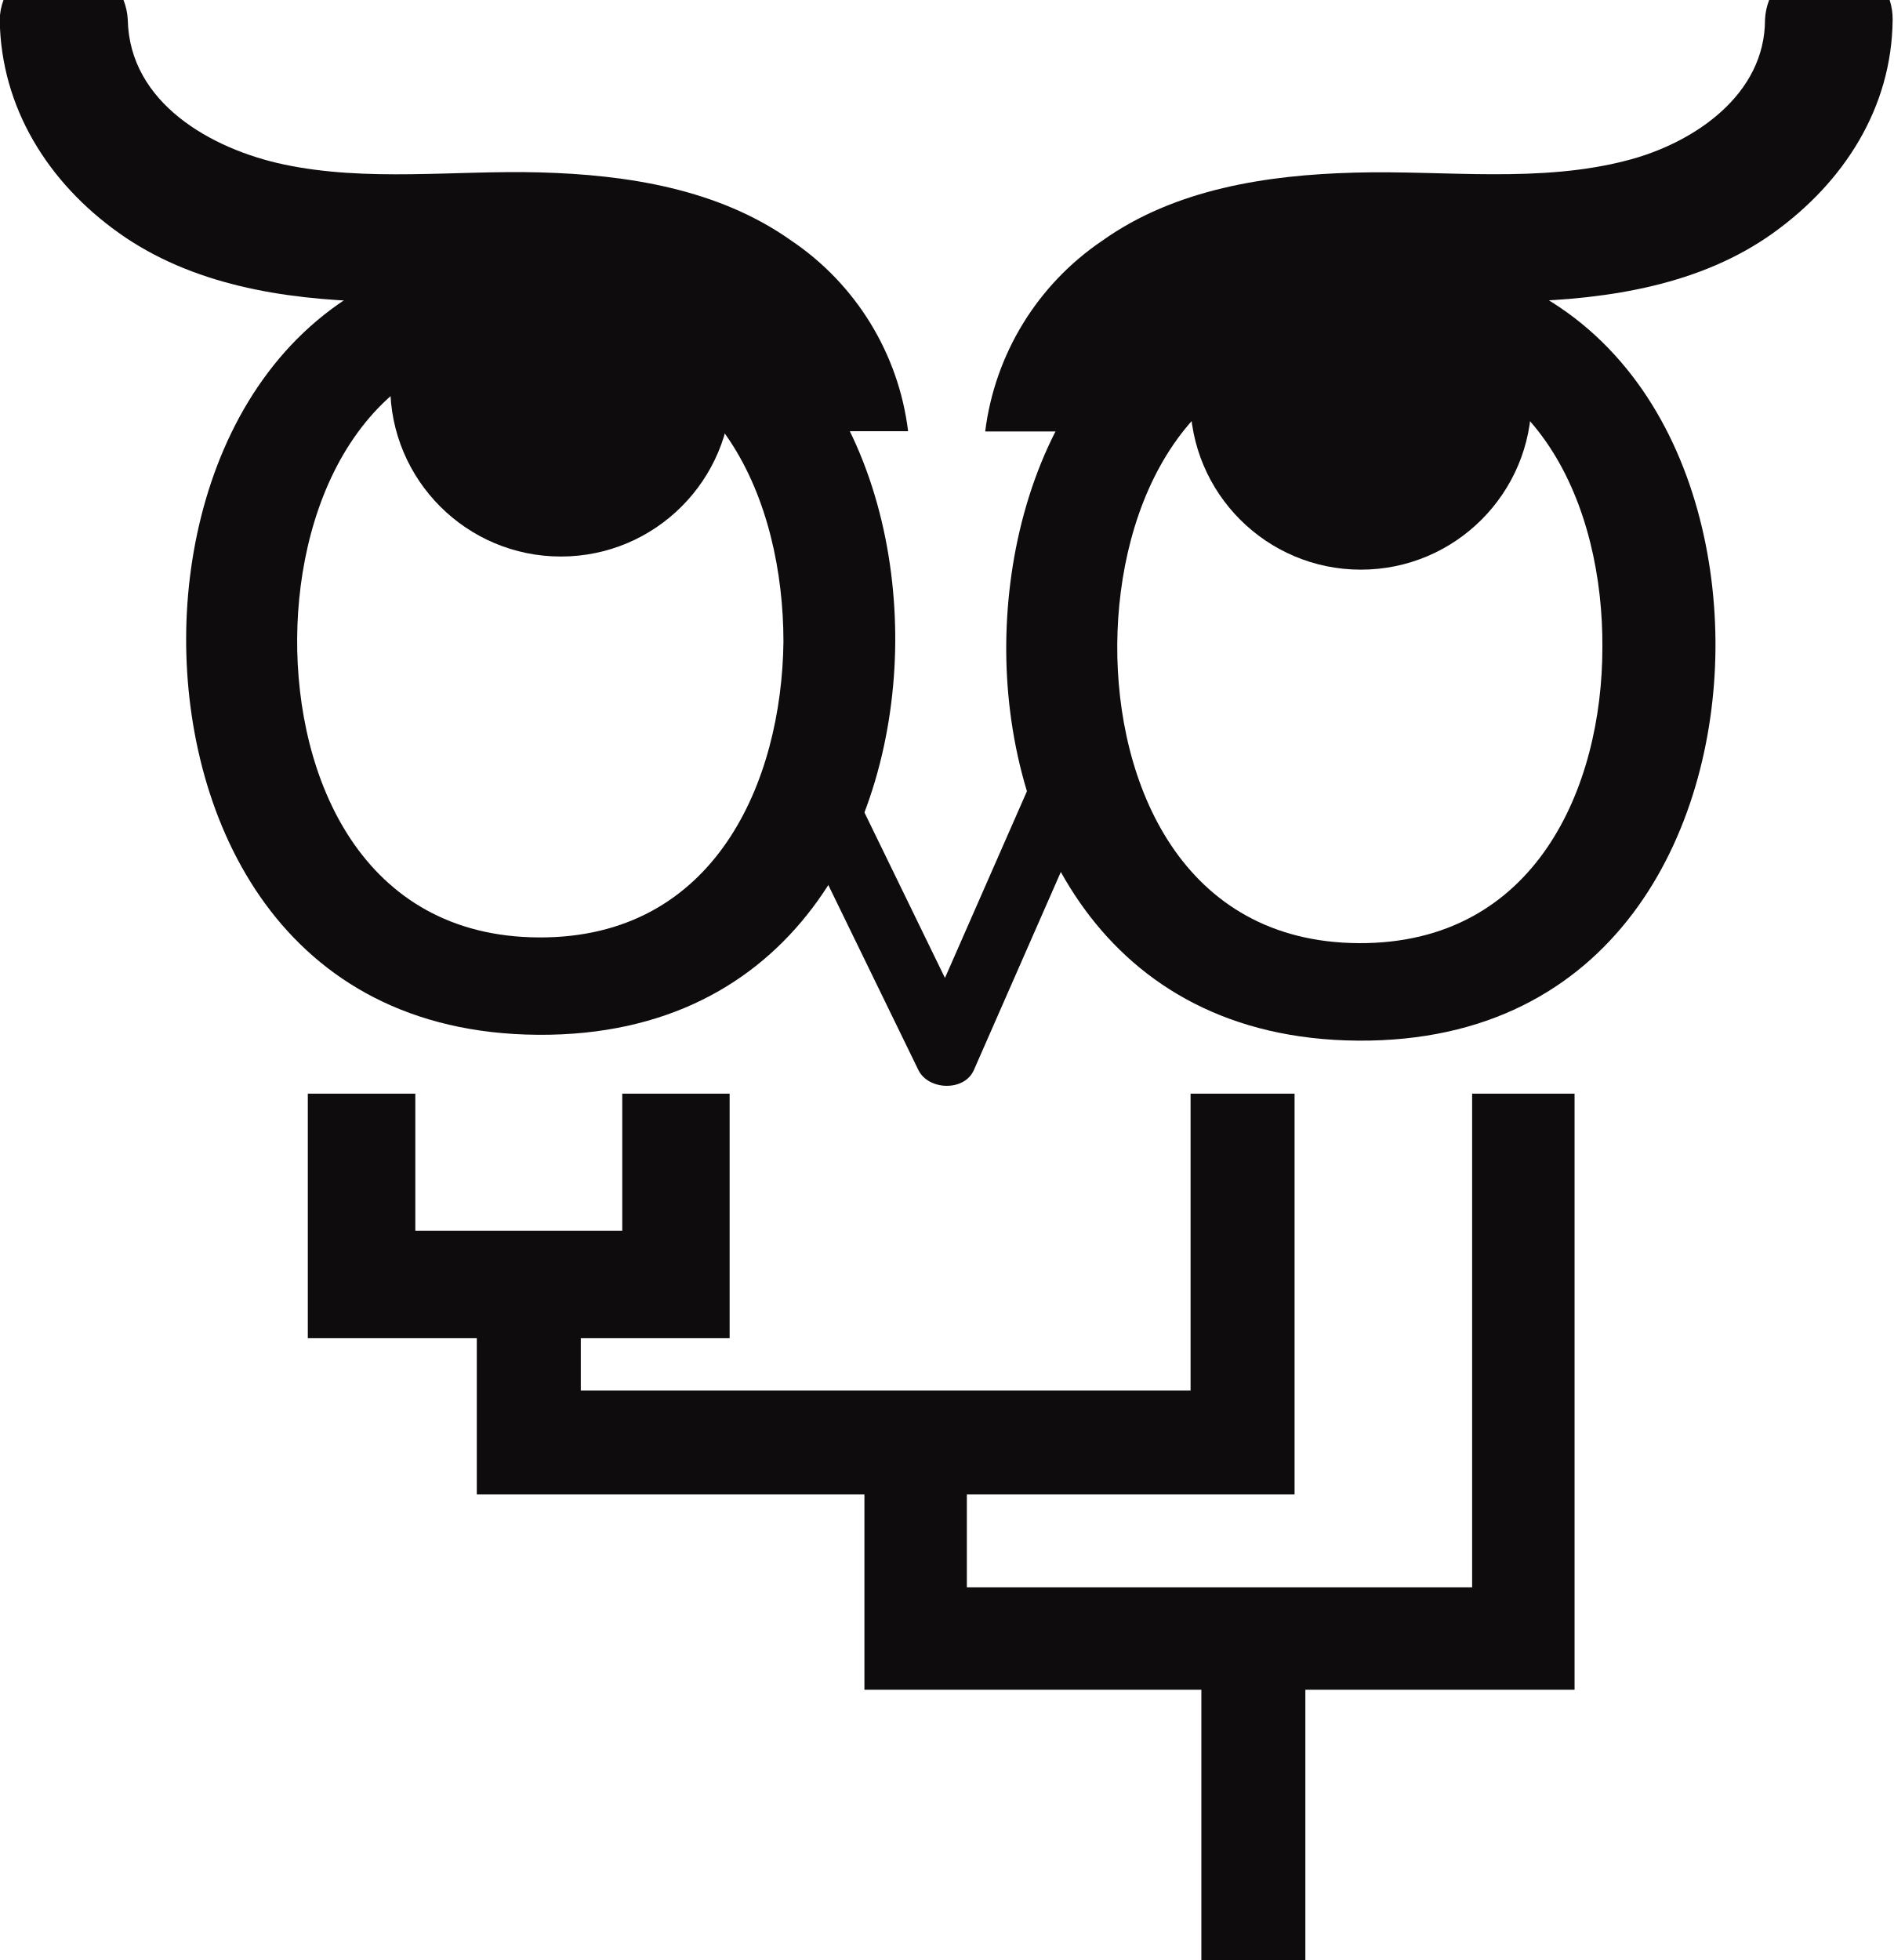
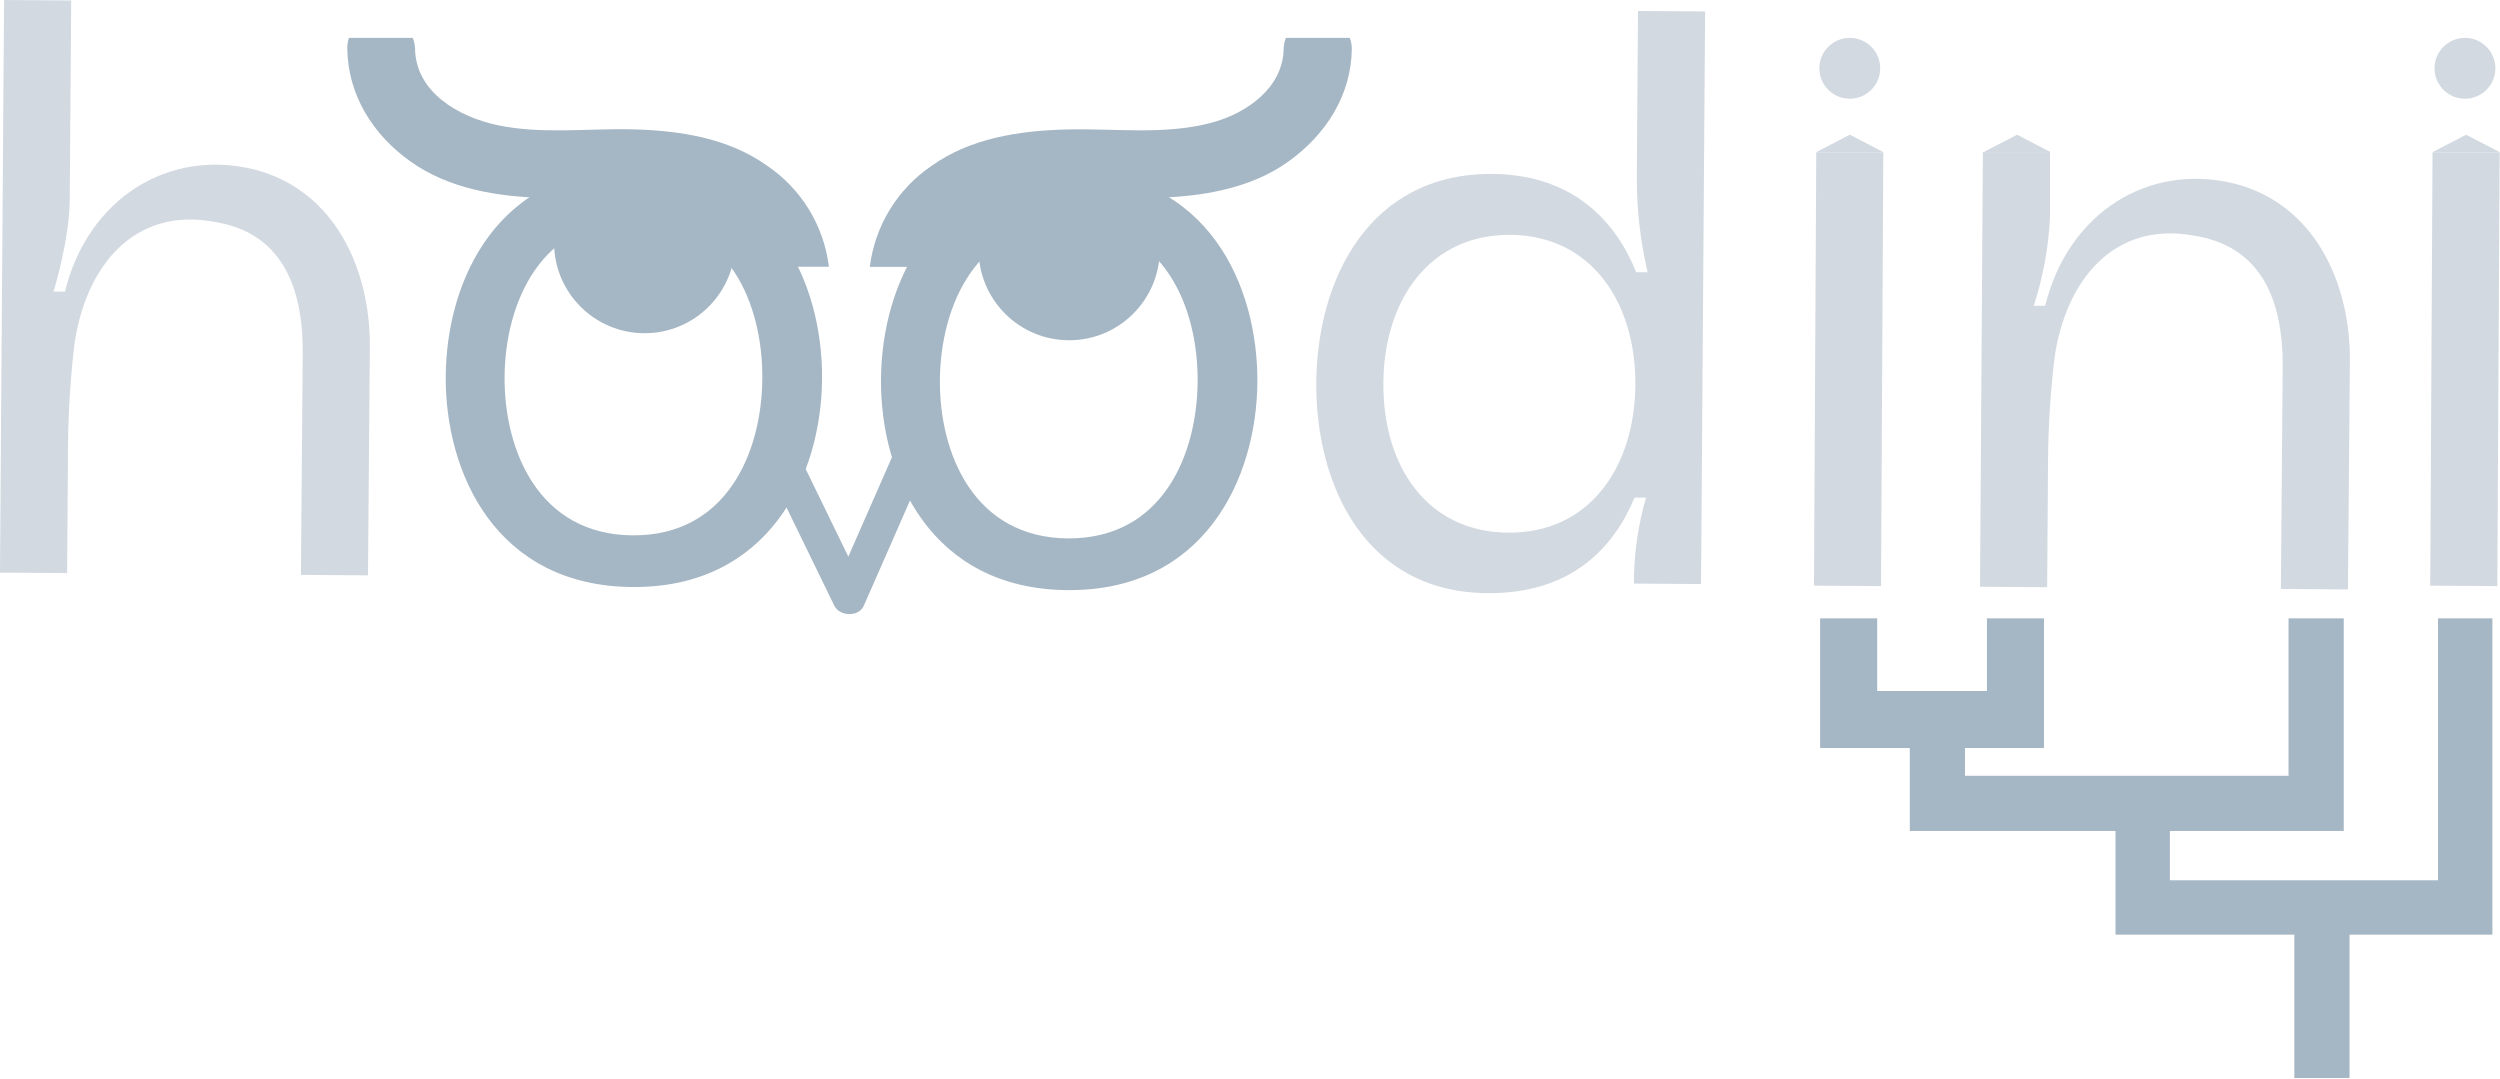
- <svg xmlns="http://www.w3.org/2000/svg" id="Layer_1" data-name="Layer 1" viewBox="0 0 145.66 150.77">
+ <svg xmlns="http://www.w3.org/2000/svg" id="Layer_1" data-name="Layer 1" viewBox="0 0 362.38 156.26">
  <defs>
-     <style>.cls-1{fill:#0f0c0d;}</style>
+     <style>.cls-1{fill:#a5b6c4;}.cls-2{fill:#d2d9e0;}</style>
  </defs>
-   <circle class="cls-1" cx="43.15" cy="29.68" r="13.13" />
-   <circle class="cls-1" cx="104.69" cy="30.69" r="13.13" />
-   <path class="cls-1" d="M81.6,64.76c-.1,14-7.68,30.31-27.49,30.17S27,78.37,27.05,64.38s7.56-30.31,27.49-30.17S81.7,50.77,81.6,64.76ZM73,64.7C73,54,68.13,41.78,54.49,41.68S35.66,53.76,35.59,64.44s4.93,22.92,18.57,23S72.87,75.38,73,64.7Z" transform="translate(-12.73 -15.33)" />
-   <path class="cls-1" d="M144.7,65.21c-.1,14-7.69,30.31-27.5,30.17S90,78.82,90.14,64.82s7.57-30.31,27.49-30.16S144.8,51.22,144.7,65.21ZM136,65.15c.08-10.67-4.82-22.93-18.46-23S98.76,54.21,98.68,64.88s4.94,22.93,18.58,23S136,75.82,136,65.15Z" transform="translate(-12.73 -15.33)" />
-   <path class="cls-1" d="M73.38,77.1l10,20.54c.77,1.57,3.54,1.67,4.27,0l9.22-21A2.54,2.54,0,0,0,96,73.28a2.49,2.49,0,0,0-3.38.89l-9.22,21h4.27l-10-20.55a2.5,2.5,0,0,0-3.38-.89,2.54,2.54,0,0,0-.89,3.39Z" transform="translate(-12.73 -15.33)" />
-   <polygon class="cls-1" points="121.13 84.13 113.25 84.13 113.25 122.1 74.38 122.1 74.38 114.96 99.59 114.96 99.59 84.13 91.59 84.13 91.59 106.96 44.68 106.96 44.68 102.94 56.13 102.94 56.13 84.13 47.87 84.13 47.87 94.67 31.95 94.67 31.95 84.13 23.68 84.13 23.68 102.94 36.68 102.94 36.68 114.96 66.5 114.96 66.5 129.98 92.42 129.98 92.42 150.77 100.42 150.77 100.42 129.98 121.13 129.98 121.13 84.13" />
-   <path class="cls-1" d="M72.72,48.5h9.87a20.71,20.71,0,0,0-9-14.67C68,29.87,61,28.77,54.22,28.59c-6.51-.17-13.24.75-19.66-.61-5.56-1.18-11.87-4.72-12-11.13a4.77,4.77,0,0,0-.33-1.52H13a4.52,4.52,0,0,0-.29,1.52c.09,6.76,3.73,12.53,9.15,16.39,5.61,4,12.64,5.11,19.37,5.29,6.51.18,13.24-.74,19.67.6C65.94,40.18,71.6,43.18,72.72,48.5Z" transform="translate(-12.73 -15.33)" />
-   <path class="cls-1" d="M158.1,15.33h-9.27a4.77,4.77,0,0,0-.32,1.52c0,5.72-5.36,9.4-10.39,10.76-6.88,1.86-14.19.8-21.22,1-6.71.18-13.8,1.26-19.38,5.24a20.82,20.82,0,0,0-9,14.67h10c1-4.69,5.59-7.81,10.06-9,6.89-1.84,14.2-.77,21.23-1,6.71-.18,13.79-1.28,19.36-5.29,5.41-3.89,9.1-9.6,9.16-16.39A4.78,4.78,0,0,0,158.1,15.33Z" transform="translate(-12.73 -15.33)" />
-   <path class="cls-1" d="M44.66,0" transform="translate(-12.73 -15.33)" />
-   <path class="cls-1" d="M74.27,73.71" transform="translate(-12.73 -15.33)" />
-   <line class="cls-1" x1="63.09" y1="59.78" x2="82.04" y2="59.78" />
+   <circle class="cls-1" cx="93.44" cy="35.17" r="13.13" />
+   <circle class="cls-1" cx="154.98" cy="36.19" r="13.13" />
+   <path class="cls-2" d="M86.27,82,86,115.19l-9.72-.07L76.54,83c.07-9.85-3.2-17.58-12.92-19.07-11.49-2.1-18.54,6.39-20.17,17.76A135.59,135.59,0,0,0,42.52,96l-.13,18.86-9.73-.07.59-83,9.73.07-.21,28.7c0,5.93-2.35,13.5-2.35,13.5h1.66c3.3-13.49,15-20.77,27.41-17.71C81.45,59.41,86.34,71.19,86.27,82Z" transform="translate(-32.66 -31.79)" />
+   <path class="cls-1" d="M151.82,86.71c-.1,14-7.69,30.31-27.49,30.17S97.17,100.32,97.27,86.33,104.83,56,124.76,56.16,151.92,72.72,151.82,86.71Zm-8.66-.06c.08-10.67-4.81-22.92-18.45-23S105.88,75.71,105.8,86.39s4.94,22.92,18.58,23S143.09,97.33,143.16,86.65Z" transform="translate(-32.66 -31.79)" />
+   <path class="cls-1" d="M214.92,87.16c-.1,14-7.69,30.31-27.5,30.17s-27.16-16.56-27.06-30.56,7.57-30.31,27.49-30.16S215,73.17,214.92,87.16Zm-8.66-.06c.08-10.67-4.82-22.93-18.46-23S169,76.16,168.9,86.83s4.94,22.93,18.58,23S206.18,97.77,206.26,87.1Z" transform="translate(-32.66 -31.79)" />
+   <path class="cls-2" d="M248.93,57c11.86.08,18,7,20.9,14.26h1.66a59.34,59.34,0,0,1-1.57-13.88l.17-24,9.73.07-.59,83-9.72-.07V115.3a44.62,44.62,0,0,1,1.74-11.37h-1.66c-3,7.21-9.11,13.93-21.32,13.84-17.68-.12-24.92-15.59-24.81-30.54S231.14,56.91,248.93,57Zm2.36,52c11.86.08,18.34-9.6,18.42-21.46s-6.37-21.63-18.11-21.71-18.33,9.47-18.42,21.45S239.43,108.92,251.29,109Z" transform="translate(-32.66 -31.79)" />
+   <path class="cls-2" d="M373.28,84,373,117.23l-9.72-.07L363.54,85c.07-9.84-3.19-17.57-12.91-19.06-11.49-2.1-18.55,6.39-20.17,17.76a135.4,135.4,0,0,0-.93,14.35l-.13,18.86-9.73-.07.41-63,9.73,0,0,9.48a49.11,49.11,0,0,1-2.35,12.79h1.66c3.3-13.5,15-20.77,27.41-17.71C368.46,61.45,373.35,73.22,373.28,84Z" transform="translate(-32.66 -31.79)" />
+   <path class="cls-1" d="M143.6,99.05l10,20.54c.77,1.57,3.54,1.67,4.27,0l9.22-21a2.55,2.55,0,0,0-.89-3.39,2.49,2.49,0,0,0-3.38.89l-9.22,21h4.27l-10-20.55a2.49,2.49,0,0,0-3.38-.88,2.53,2.53,0,0,0-.89,3.38Z" transform="translate(-32.66 -31.79)" />
+   <polygon class="cls-1" points="361.28 89.63 353.4 89.63 353.4 127.6 314.53 127.6 314.53 120.45 339.73 120.45 339.73 89.63 331.73 89.63 331.73 112.45 284.83 112.45 284.83 108.43 296.28 108.43 296.28 89.63 288.01 89.63 288.01 100.16 272.1 100.16 272.1 89.63 263.83 89.63 263.83 108.43 276.83 108.43 276.83 120.45 306.65 120.45 306.65 135.48 332.57 135.48 332.57 156.26 340.57 156.26 340.57 135.48 361.28 135.48 361.28 89.63" />
+   <path class="cls-1" d="M142.94,70.45h9.87a20.71,20.71,0,0,0-9-14.67c-5.61-4-12.65-5.06-19.38-5.24-6.51-.17-13.24.75-19.67-.61-5.55-1.18-11.86-4.72-11.94-11.13a4.77,4.77,0,0,0-.33-1.52H83.24A4.52,4.52,0,0,0,83,38.8c.08,6.77,3.72,12.53,9.15,16.39,5.61,4,12.64,5.11,19.37,5.29,6.51.18,13.24-.74,19.67.6C136.16,62.13,141.82,65.13,142.94,70.45Z" transform="translate(-32.66 -31.79)" />
+   <path class="cls-1" d="M228.32,37.28h-9.27a4.77,4.77,0,0,0-.32,1.52c-.06,5.72-5.36,9.4-10.39,10.76-6.88,1.86-14.19.8-21.22,1-6.71.18-13.8,1.26-19.38,5.24a20.78,20.78,0,0,0-9,14.67H168.8c1-4.69,5.59-7.81,10.06-9,6.89-1.84,14.2-.77,21.23-1,6.71-.18,13.79-1.28,19.36-5.29,5.41-3.89,9.1-9.6,9.16-16.39A4.78,4.78,0,0,0,228.32,37.28Z" transform="translate(-32.66 -31.79)" />
+   <path class="cls-2" d="M114.88,22" transform="translate(-32.66 -31.79)" />
+   <polygon class="cls-2" points="263.27 22.08 262.94 84.89 272.66 84.96 272.99 22.08 268.13 22.08 263.27 22.08" />
+   <polygon class="cls-2" points="272.99 22.04 272.99 22.08 272.99 22.08 273.04 22.08 272.99 22.04" />
+   <polygon class="cls-2" points="263.27 22.05 263.22 22.08 263.27 22.08 263.27 22.05 263.27 22.05" />
+   <polygon class="cls-2" points="272.99 22.05 270.59 20.8 268.13 19.53 265.68 20.8 263.27 22.05 263.27 22.06 263.27 22.08 268.13 22.08 272.99 22.08 272.99 22.08 272.99 22.05" />
+   <polygon class="cls-2" points="362.33 22.05 359.92 20.8 357.47 19.53 355.01 20.8 352.6 22.05 352.6 22.06 352.6 22.08 357.47 22.08 362.33 22.08 362.33 22.08 362.33 22.05" />
+   <polygon class="cls-2" points="352.6 22.08 352.27 84.89 361.99 84.96 362.33 22.08 357.47 22.08 352.6 22.08" />
+   <polygon class="cls-2" points="362.33 22.04 362.33 22.08 362.33 22.08 362.38 22.08 362.33 22.04" />
+   <polygon class="cls-2" points="352.6 22.05 352.56 22.08 352.6 22.08 352.6 22.05 352.6 22.05" />
+   <polygon class="cls-2" points="297.24 22.05 294.84 20.8 292.38 19.53 289.93 20.8 287.52 22.05 287.52 22.06 287.52 22.08 292.38 22.08 297.24 22.08 297.24 22.08 297.24 22.05" />
+   <circle class="cls-2" cx="268.13" cy="9.9" r="4.41" />
+   <circle class="cls-2" cx="357.3" cy="9.9" r="4.41" />
+   <path class="cls-2" d="M300.79,41.69" transform="translate(-32.66 -31.79)" />
+   <path class="cls-1" d="M144.49,95.67" transform="translate(-32.66 -31.79)" />
+   <line class="cls-1" x1="113.37" y1="65.27" x2="132.33" y2="65.27" />
</svg>
